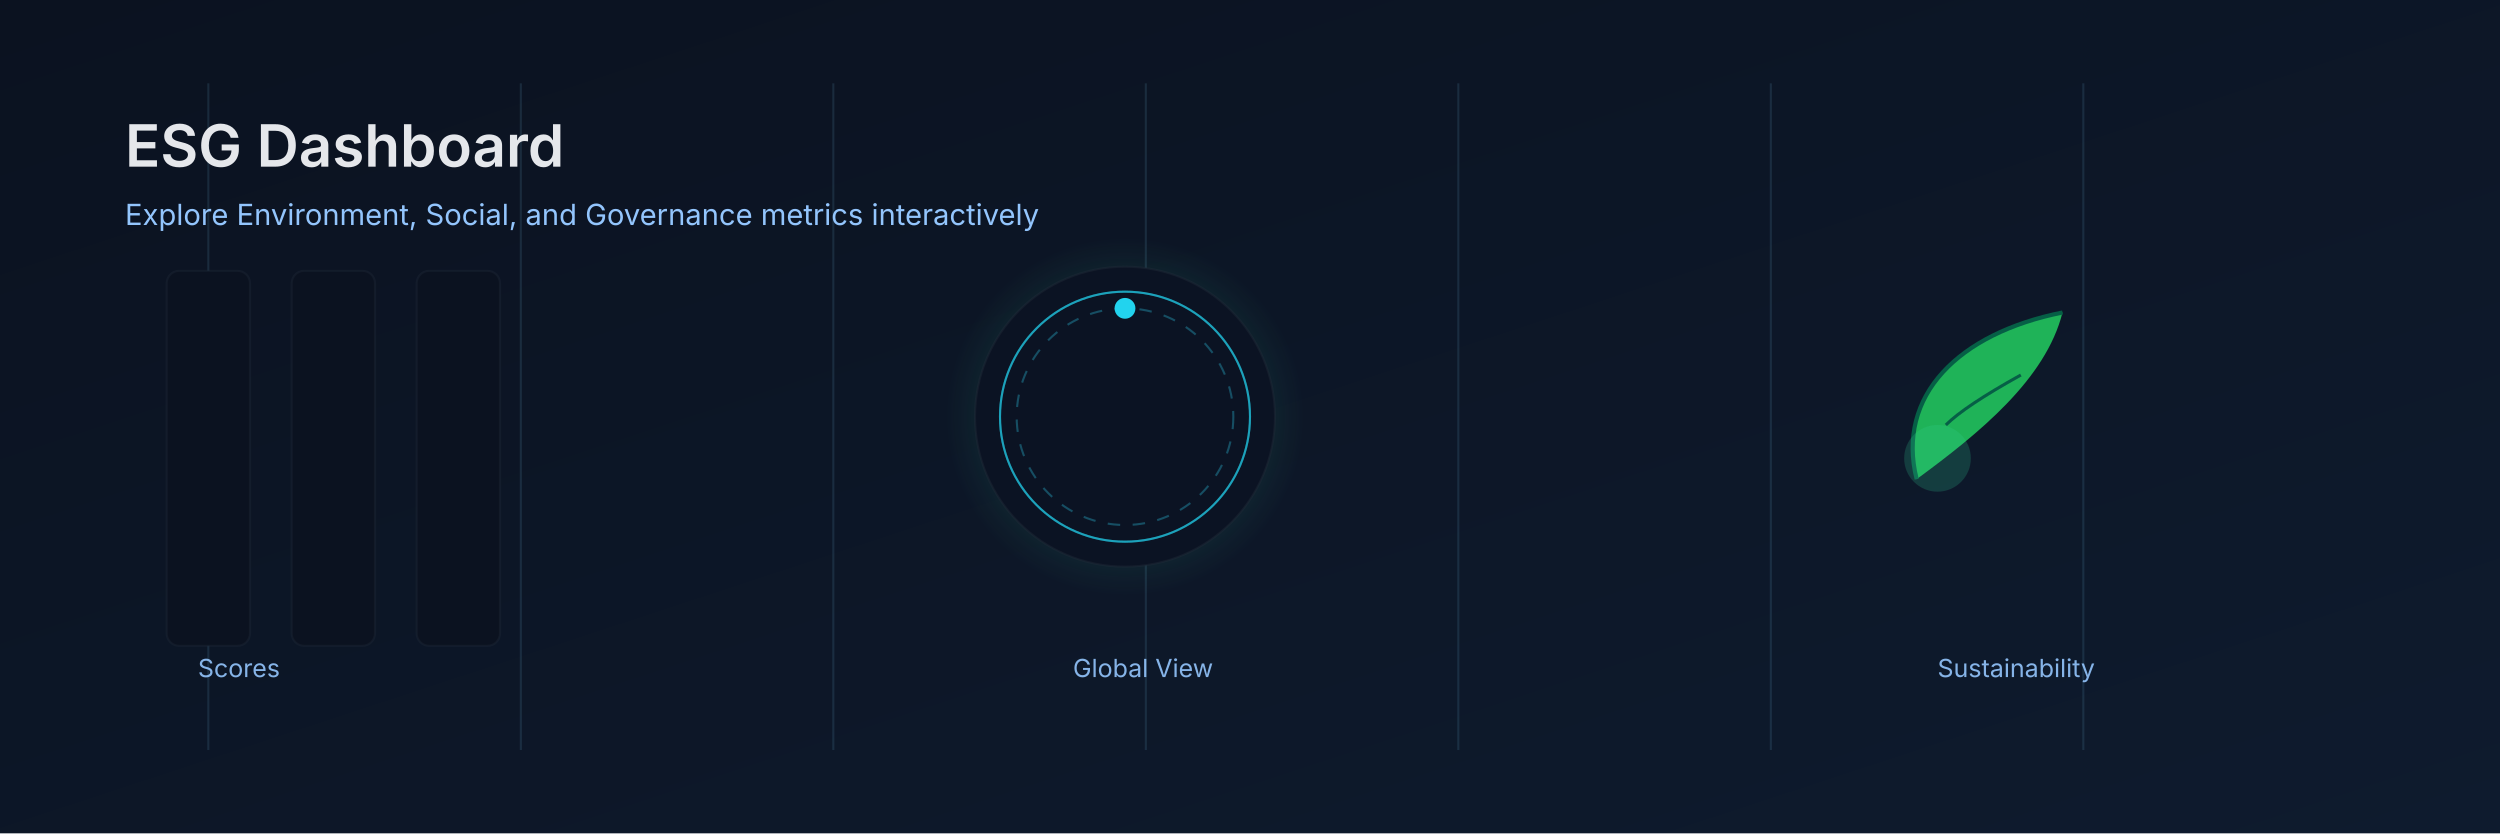
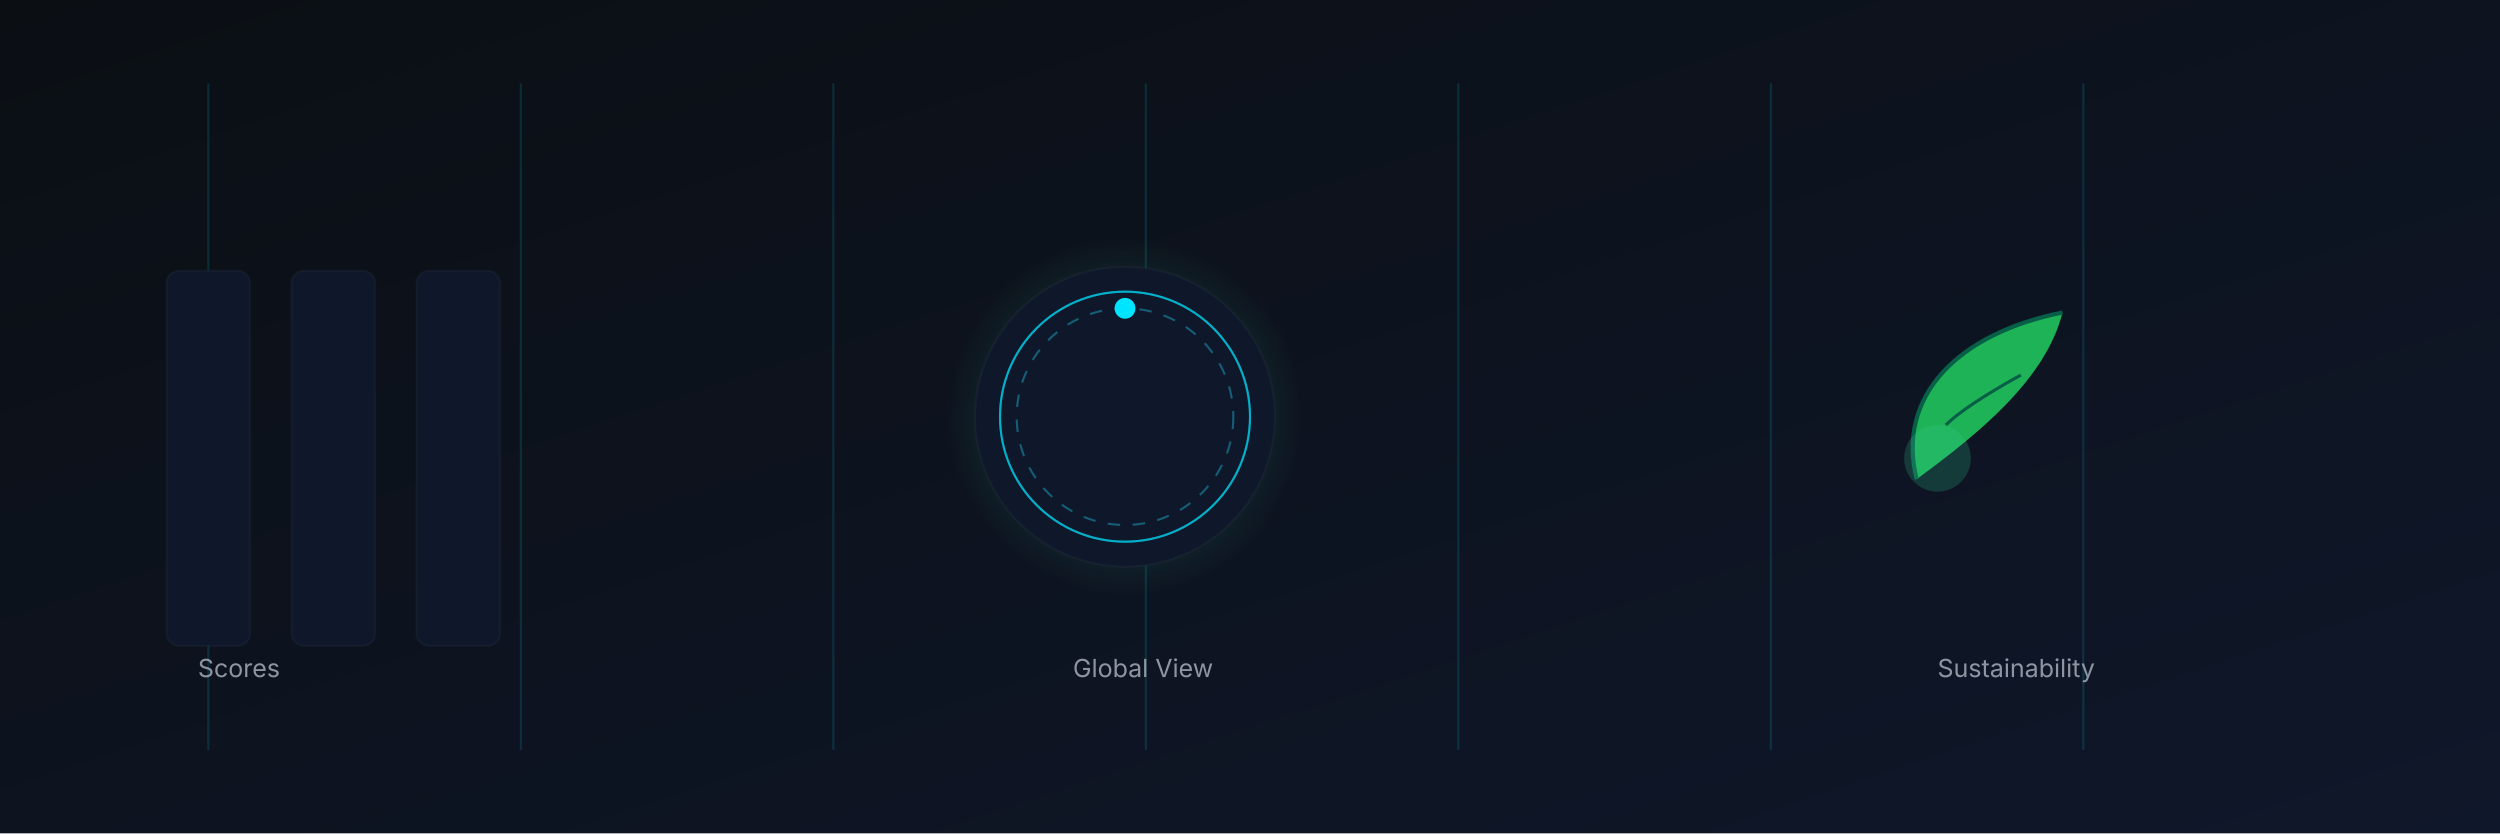
- <svg xmlns="http://www.w3.org/2000/svg" width="1200" height="400" viewBox="0 0 1200 400" fill="none">
+ <svg xmlns="http://www.w3.org/2000/svg" width="100%" height="100%" viewBox="0 0 1200 400" fill="none" preserveAspectRatio="xMidYMid slice">
  <defs>
    <linearGradient id="bg" x1="0" y1="0" x2="1" y2="1">
-       <stop offset="0%" stop-color="#0b1220" />
-       <stop offset="100%" stop-color="#0e1b2e" />
+       <stop offset="0%" stop-color="var(--bg-0, #0b0f14)" />
+       <stop offset="100%" stop-color="var(--bg-1, #0f172a)" />
    </linearGradient>
    <linearGradient id="green" x1="0" y1="0" x2="0" y2="1">
-       <stop offset="0%" stop-color="#22c55e" />
-       <stop offset="100%" stop-color="#16a34a" />
+       <stop offset="0%" stop-color="var(--svg-3, var(--success, #22c55e))" />
+       <stop offset="100%" stop-color="var(--svg-3, var(--success-strong, #16a34a))" />
    </linearGradient>
    <linearGradient id="blue" x1="0" y1="0" x2="0" y2="1">
-       <stop offset="0%" stop-color="#22d3ee" />
-       <stop offset="100%" stop-color="#0ea5e9" />
+       <stop offset="0%" stop-color="var(--svg-1, var(--primary, #00e5ff))" />
+       <stop offset="100%" stop-color="var(--svg-1, var(--primary-strong, #38bdf8))" />
    </linearGradient>
    <radialGradient id="glow" cx="50%" cy="50%" r="50%">
-       <stop offset="0%" stop-color="#34d399" stop-opacity="0.35" />
-       <stop offset="100%" stop-color="#34d399" stop-opacity="0" />
+       <stop offset="0%" stop-color="var(--success, #34d399)" stop-opacity="0.35" />
+       <stop offset="100%" stop-color="var(--success, #34d399)" stop-opacity="0" />
    </radialGradient>
  </defs>
  <rect x="0" y="0" width="1200" height="400" fill="url(#bg)" />
-   <g opacity="0.12" stroke="#7dd3fc" stroke-width="1">
+   <g opacity="0.14" stroke="var(--primary, #00e5ff)" stroke-width="1">
    <line x1="100" y1="40" x2="100" y2="360" />
    <line x1="250" y1="40" x2="250" y2="360" />
    <line x1="400" y1="40" x2="400" y2="360" />
    <line x1="550" y1="40" x2="550" y2="360" />
    <line x1="700" y1="40" x2="700" y2="360" />
    <line x1="850" y1="40" x2="850" y2="360" />
    <line x1="1000" y1="40" x2="1000" y2="360" />
  </g>
  <g transform="translate(60, 80)">
-     <text x="0" y="0" fill="#e5e7eb" font-size="28" font-family="Inter, Arial, sans-serif" font-weight="600">ESG Dashboard</text>
-     <text x="0" y="28" fill="#93c5fd" font-size="14" font-family="Inter, Arial, sans-serif">Explore Environment, Social, and Governance metrics interactively</text>
+     <text x="0" y="0" fill="var(--svg-5, var(--text-0, #e5e7eb))" font-size="28" font-family="Inter, Arial, sans-serif" font-weight="600">ESG Dashboard</text>
+     <text x="0" y="28" fill="var(--svg-5, var(--text-1, #9ca3af))" font-size="14" font-family="Inter, Arial, sans-serif">Explore Environment, Social, and Governance metrics interactively</text>
  </g>
  <g transform="translate(80, 130)">
-     <rect x="0" y="0" width="40" height="180" rx="6" fill="#0b1220" stroke="#1f2937" stroke-opacity="0.4" />
-     <rect x="60" y="0" width="40" height="180" rx="6" fill="#0b1220" stroke="#1f2937" stroke-opacity="0.4" />
-     <rect x="120" y="0" width="40" height="180" rx="6" fill="#0b1220" stroke="#1f2937" stroke-opacity="0.4" />
+     <rect x="0" y="0" width="40" height="180" rx="6" fill="var(--bg-1, #0f172a)" stroke="var(--border-subtle, #1f2937)" stroke-opacity="0.4" />
+     <rect x="60" y="0" width="40" height="180" rx="6" fill="var(--bg-1, #0f172a)" stroke="var(--border-subtle, #1f2937)" stroke-opacity="0.4" />
+     <rect x="120" y="0" width="40" height="180" rx="6" fill="var(--bg-1, #0f172a)" stroke="var(--border-subtle, #1f2937)" stroke-opacity="0.4" />
    <rect x="0" y="180" width="40" height="0" rx="6" fill="url(#green)">
      <animate attributeName="y" values="180; 90; 120; 80; 100; 180" dur="5s" repeatCount="indefinite" />
      <animate attributeName="height" values="0; 90; 60; 100; 80; 0" dur="5s" repeatCount="indefinite" />
    </rect>
    <rect x="60" y="180" width="40" height="0" rx="6" fill="url(#blue)">
      <animate attributeName="y" values="180; 110; 140; 70; 120; 180" dur="5.4s" repeatCount="indefinite" />
      <animate attributeName="height" values="0; 70; 40; 110; 60; 0" dur="5.4s" repeatCount="indefinite" />
    </rect>
    <rect x="120" y="180" width="40" height="0" rx="6" fill="url(#green)">
      <animate attributeName="y" values="180; 100; 160; 95; 130; 180" dur="5.8s" repeatCount="indefinite" />
      <animate attributeName="height" values="0; 80; 20; 85; 50; 0" dur="5.8s" repeatCount="indefinite" />
    </rect>
  </g>
  <g transform="translate(540, 90)">
    <circle cx="0" cy="110" r="86" fill="url(#glow)" />
-     <circle cx="0" cy="110" r="72" fill="#0b1323" stroke="#1f2937" stroke-opacity="0.5" />
-     <g stroke="#22d3ee" stroke-opacity="0.5">
+     <circle cx="0" cy="110" r="72" fill="var(--bg-1, #0f172a)" stroke="var(--border-subtle, #1f2937)" stroke-opacity="0.5" />
+     <g stroke="var(--primary, #00e5ff)" stroke-opacity="0.5">
      <path d="M-60,110 A60,60 0 1,0 60,110 A60,60 0 1,0 -60,110" fill="none" />
      <path d="M0,50 A60,60 0 0,1 0,170 A60,60 0 0,1 0,50" fill="none" />
    </g>
    <g>
-       <circle cx="0" cy="110" r="52" fill="none" stroke="#164e63" stroke-dasharray="6 6" />
+       <circle cx="0" cy="110" r="52" fill="none" stroke="#155e75" stroke-dasharray="6 6" />
      <g transform="rotate(0, 0, 110)">
-         <circle cx="0" cy="58" r="5" fill="#22d3ee">
+         <circle cx="0" cy="58" r="5" fill="var(--primary, #00e5ff)">
          <animateTransform attributeName="transform" attributeType="XML" type="rotate" from="0 0 110" to="360 0 110" dur="10s" repeatCount="indefinite" />
        </circle>
      </g>
    </g>
  </g>
  <g transform="translate(920, 150)">
    <g>
-       <path d="M0,80 C-10,40 20,10 70,0 C62,32 30,58 0,80 Z" fill="#22c55e" fill-opacity="0.9" />
+       <path d="M0,80 C-10,40 20,10 70,0 C62,32 30,58 0,80 Z" fill="var(--svg-3, #22c55e)" fill-opacity="0.9" />
      <path d="M0,80 C-10,40 20,10 70,0" fill="none" stroke="#065f46" stroke-width="2" />
      <path d="M14,54 C20,48 32,40 50,30" fill="none" stroke="#065f46" stroke-width="1.5" />
    </g>
-     <circle cx="10" cy="70" r="16" fill="#34d399" fill-opacity="0.2">
+     <circle cx="10" cy="70" r="16" fill="var(--svg-3, #34d399)" fill-opacity="0.2">
      <animate attributeName="r" values="14;18;14" dur="2.4s" repeatCount="indefinite" />
      <animate attributeName="fill-opacity" values="0.18;0.35;0.18" dur="2.4s" repeatCount="indefinite" />
    </circle>
  </g>
-   <g font-family="Inter, Arial, sans-serif" font-size="12" fill="#93c5fd" opacity="0.9">
+   <g font-family="Inter, Arial, sans-serif" font-size="12" fill="var(--text-1, #9ca3af)" opacity="0.9">
    <text x="95" y="325">Scores</text>
    <text x="515" y="325">Global View</text>
    <text x="930" y="325">Sustainability</text>
  </g>
</svg>
